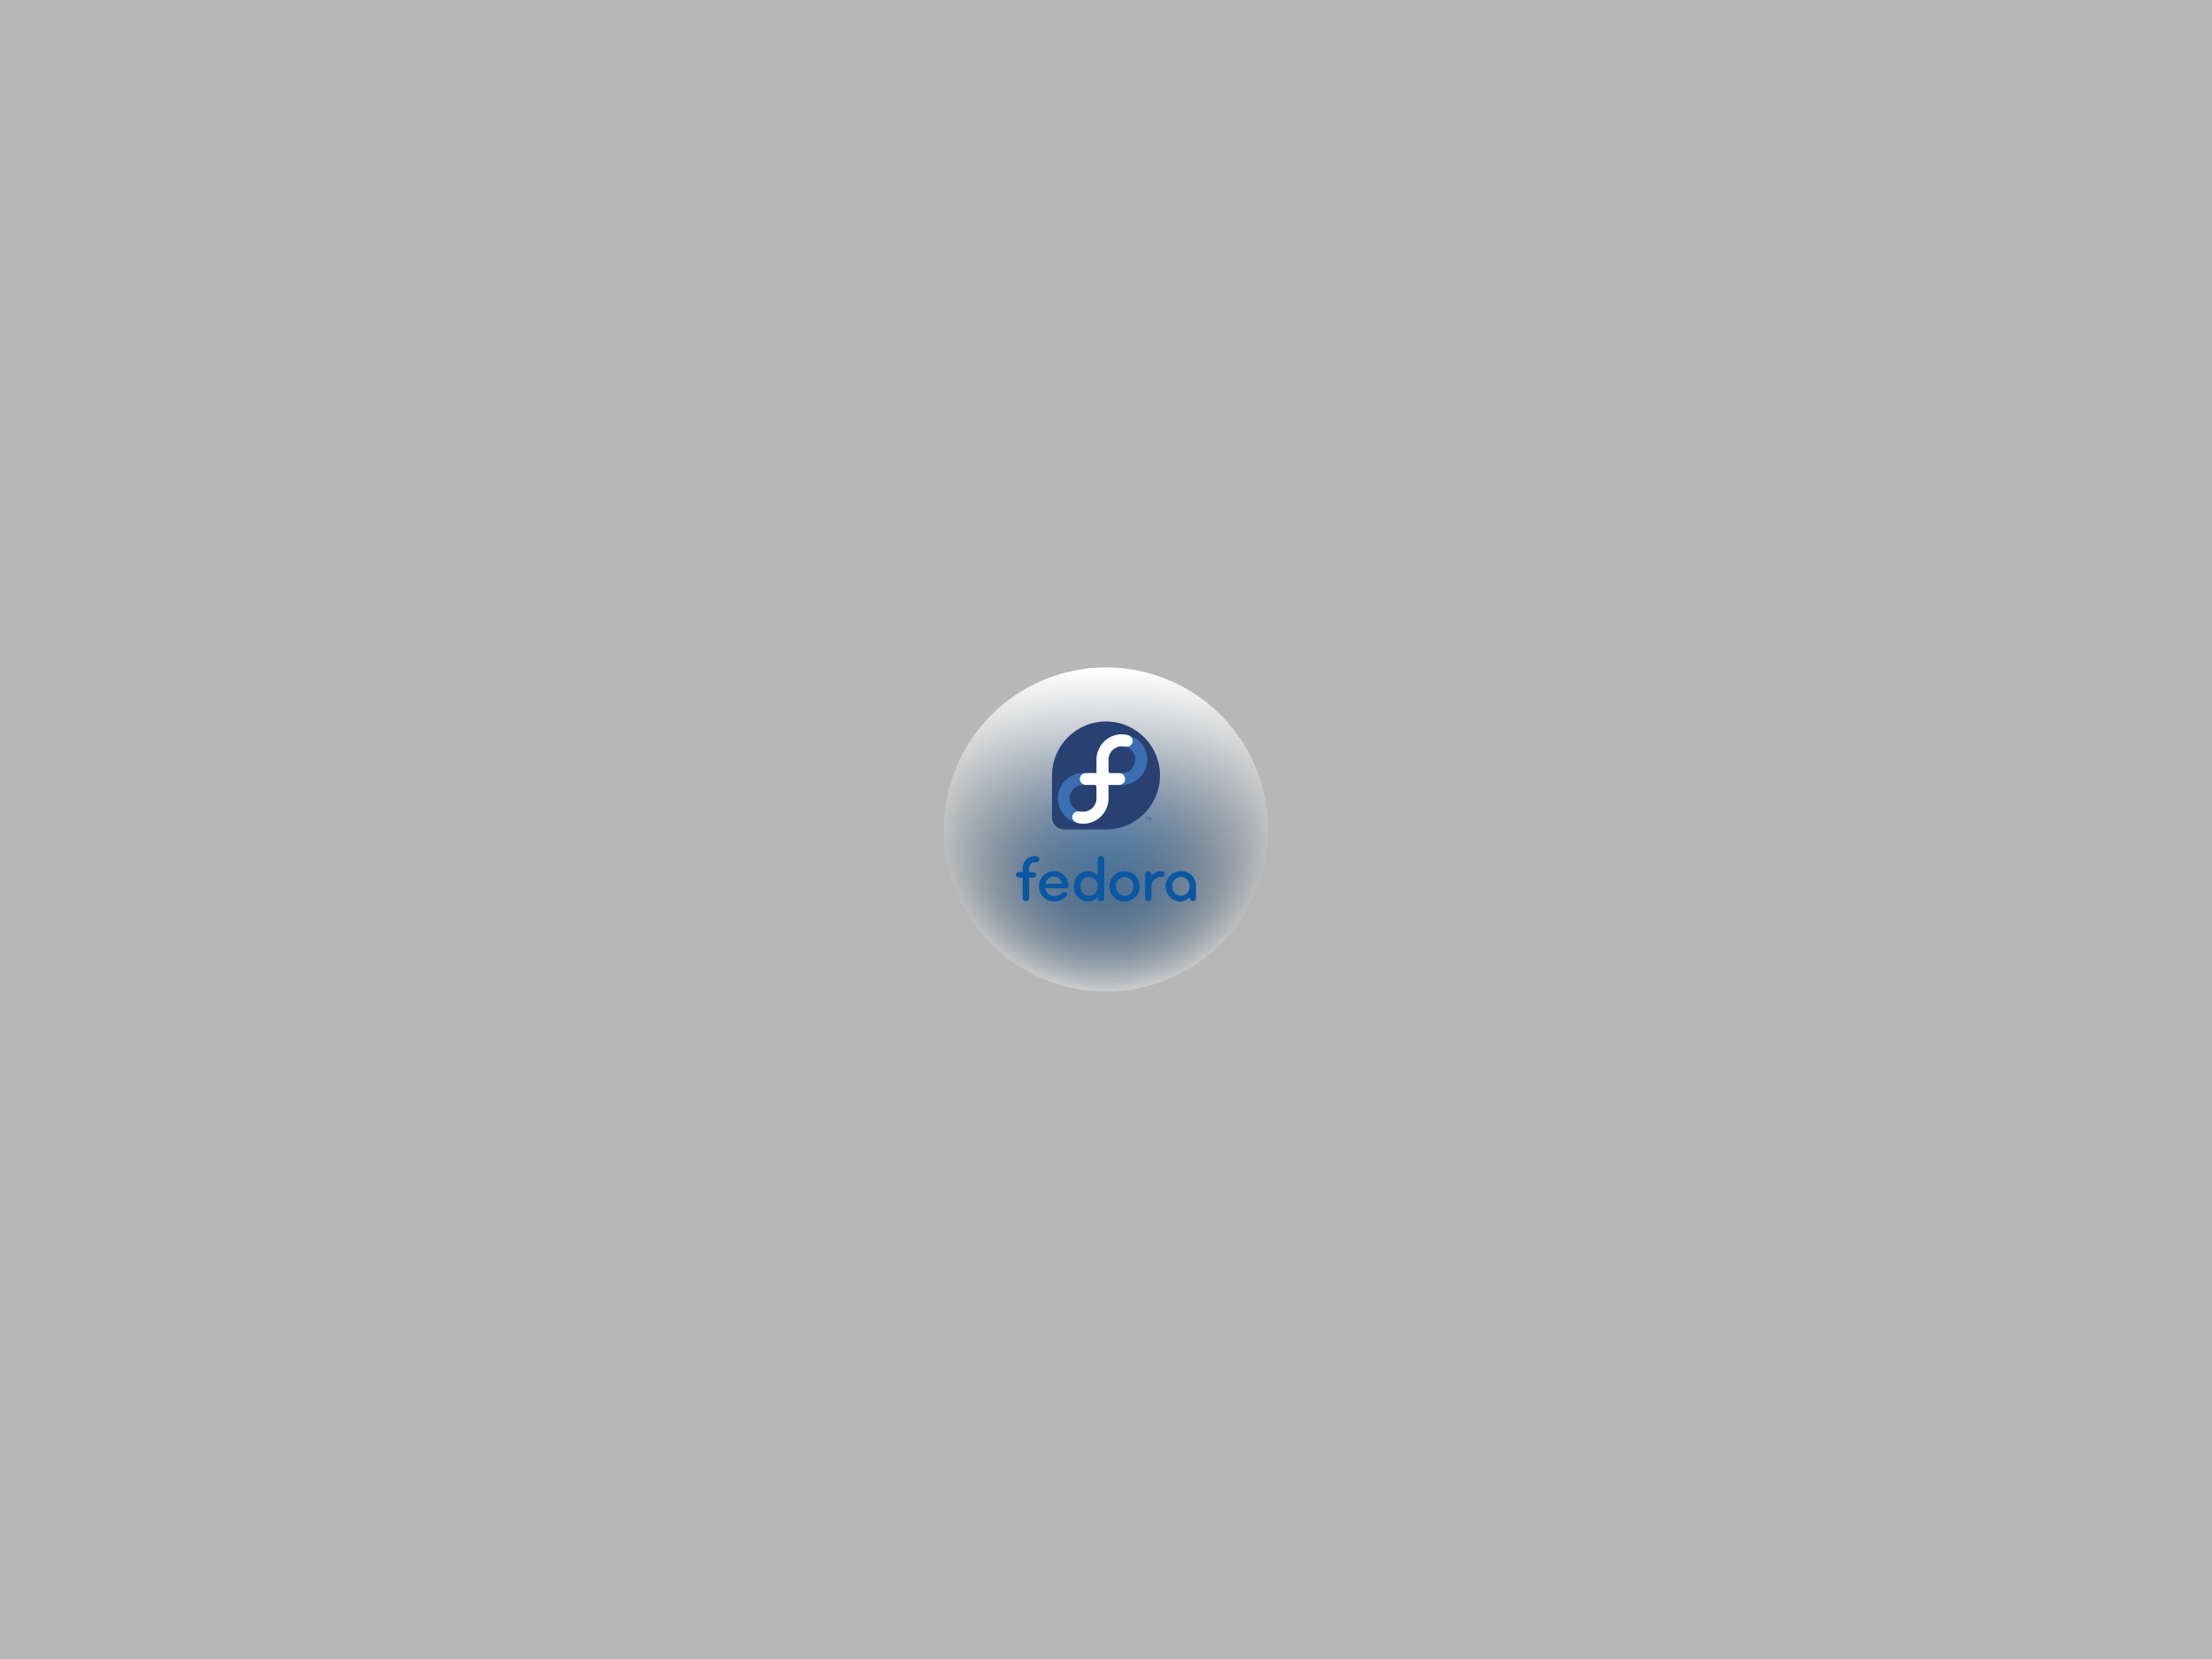
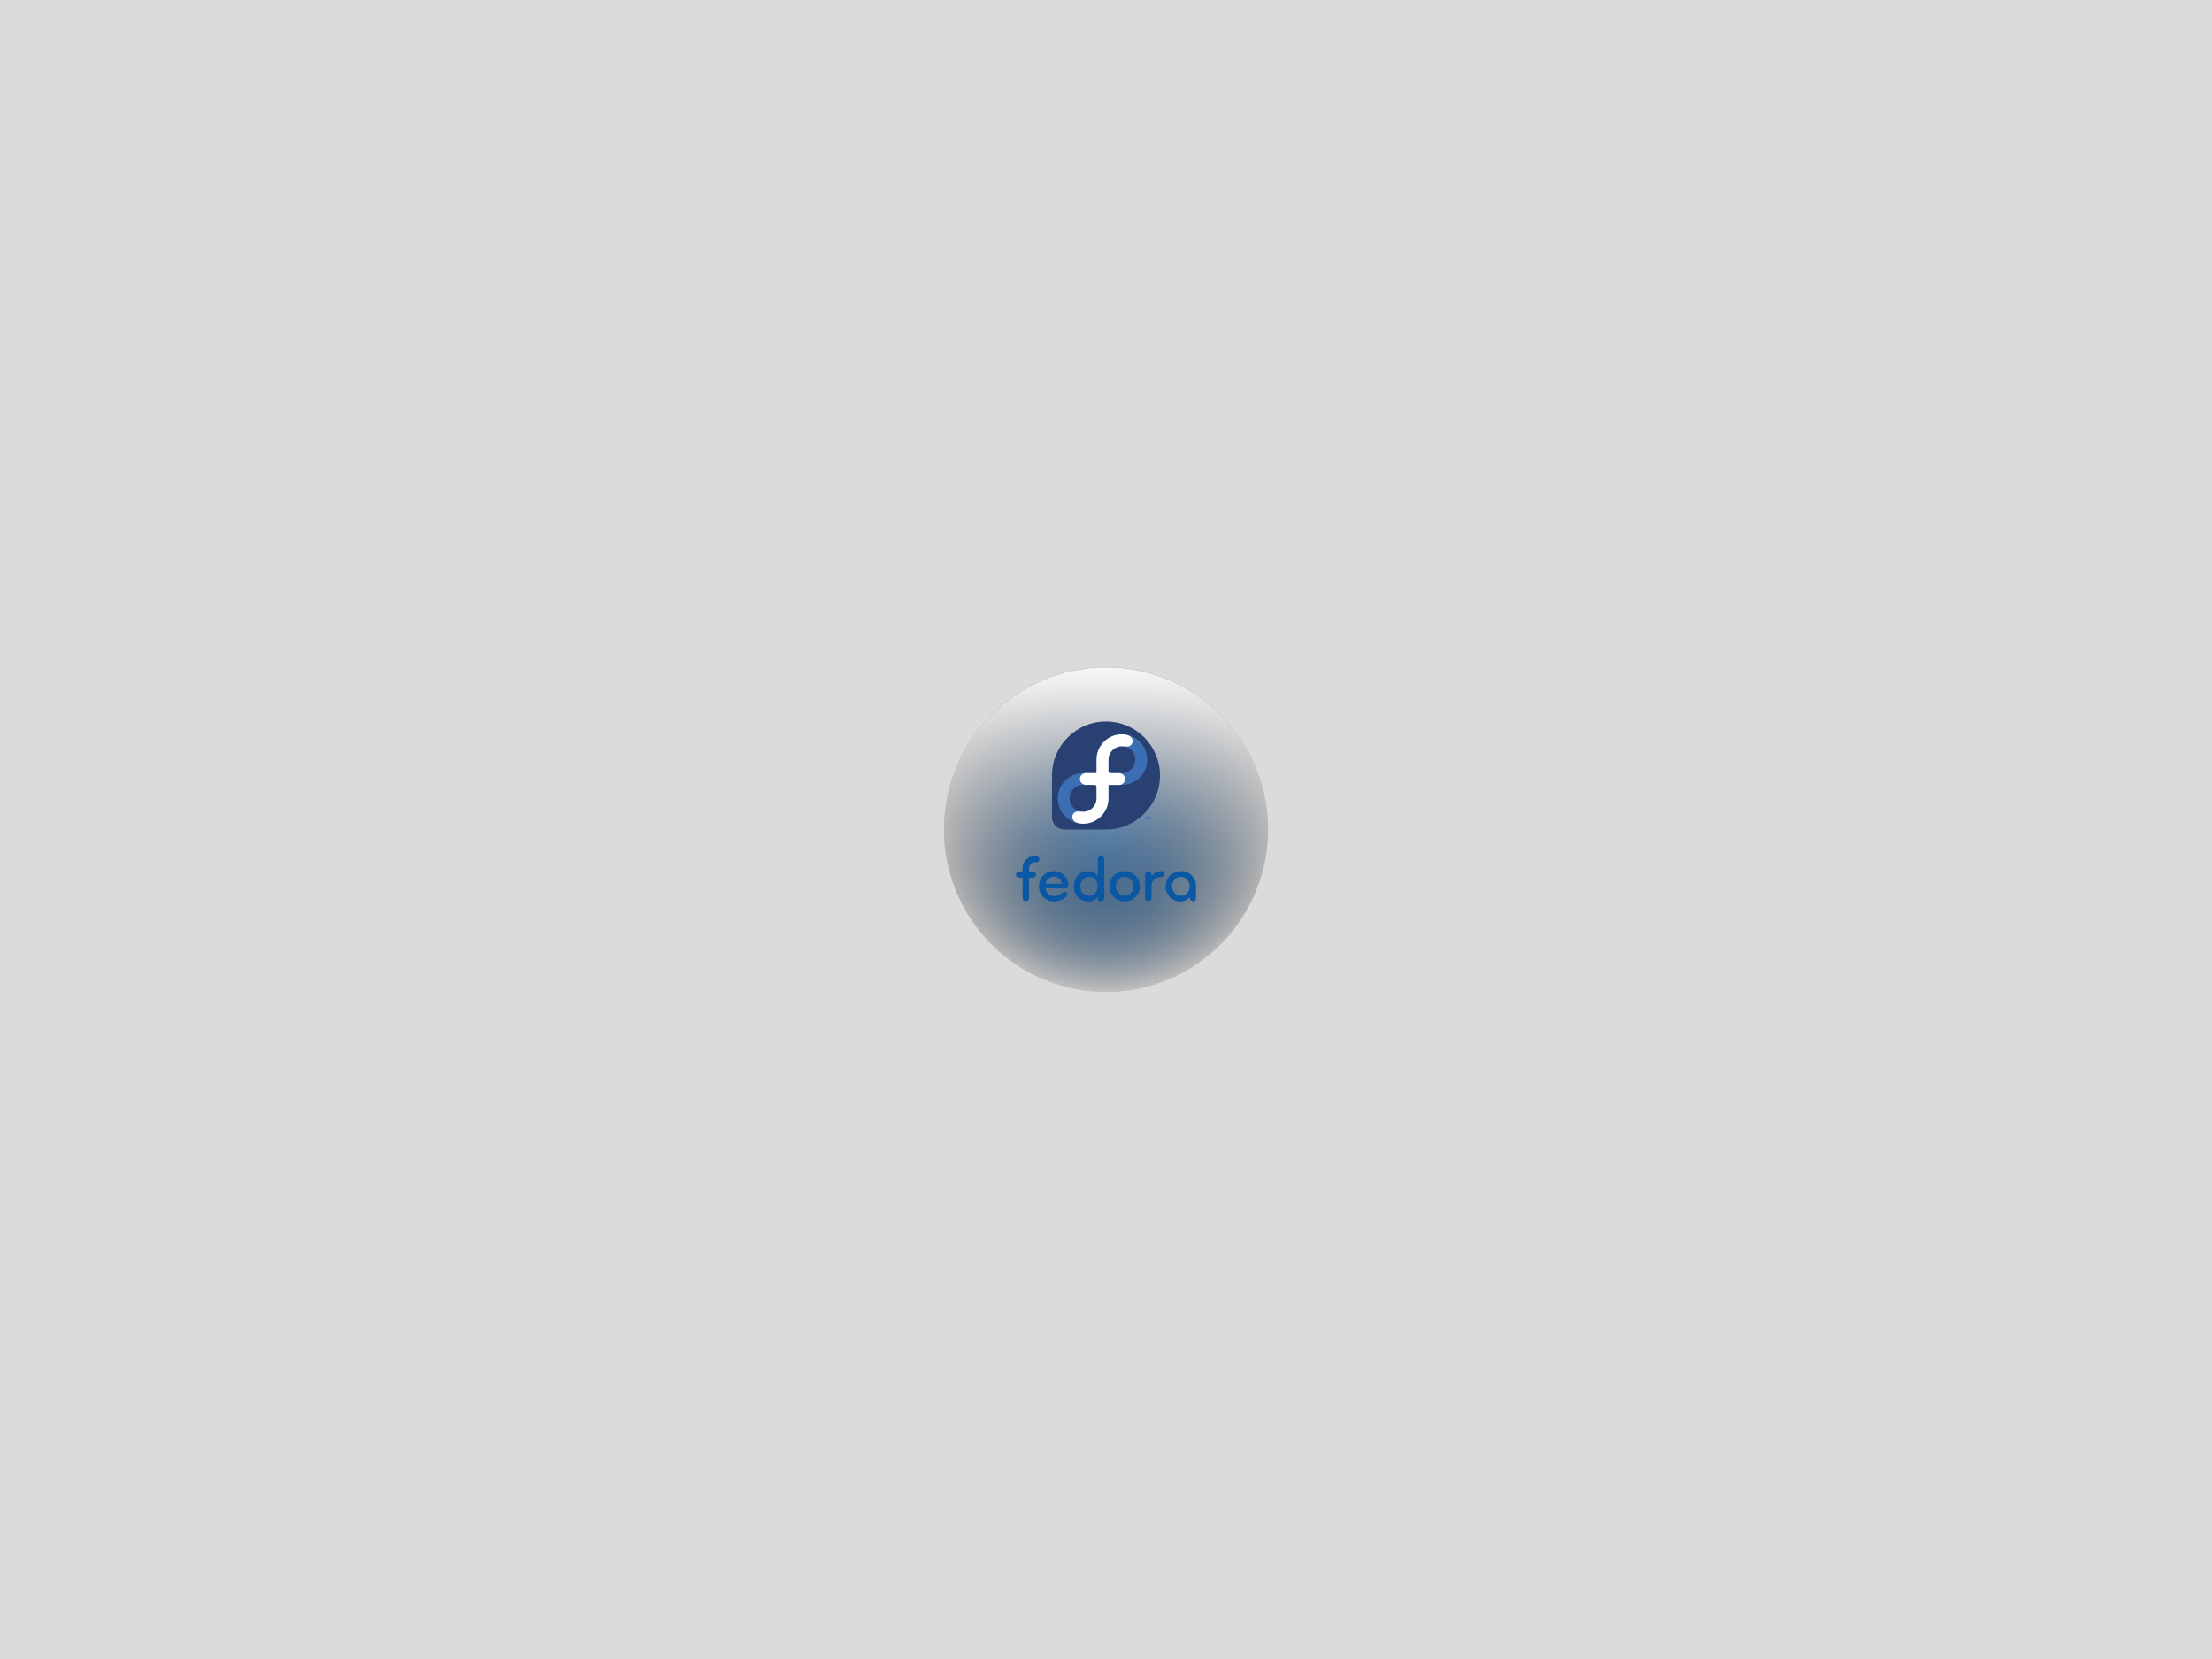
<svg xmlns="http://www.w3.org/2000/svg" xmlns:ns1="http://www.openswatchbook.org/uri/2009/osb" xmlns:xlink="http://www.w3.org/1999/xlink" id="svg3004" version="1.1" width="1024" height="768" xml:space="preserve">
  <defs id="defs3008">
    <linearGradient id="linearGradient4140">
      <stop style="stop-color:#0a58a4;stop-opacity:1;" offset="0" id="stop4142" />
      <stop style="stop-color:#0a58a4;stop-opacity:0;" offset="1" id="stop4144" />
    </linearGradient>
    <linearGradient id="linearGradient4226">
      <stop style="stop-color:#0044aa;stop-opacity:1;" offset="0" id="stop4228" />
      <stop style="stop-color:#0044aa;stop-opacity:0;" offset="1" id="stop4230" />
    </linearGradient>
    <linearGradient id="linearGradient4164">
      <stop style="stop-color:#a80030;stop-opacity:1;" offset="0" id="stop4166" />
      <stop style="stop-color:#a80030;stop-opacity:0;" offset="1" id="stop4168" />
    </linearGradient>
    <linearGradient id="linearGradient5303">
      <stop style="stop-color:#f26711;stop-opacity:1;" offset="0" id="stop5305" />
      <stop style="stop-color:#f26711;stop-opacity:0;" offset="1" id="stop5307" />
    </linearGradient>
    <linearGradient id="linearGradient5267">
      <stop style="stop-color:#666666;stop-opacity:1;" offset="0" id="stop5269" />
      <stop style="stop-color:#666666;stop-opacity:0;" offset="1" id="stop5271" />
    </linearGradient>
    <linearGradient id="linearGradient5251" ns1:paint="solid">
      <stop style="stop-color:#666666;stop-opacity:1;" offset="0" id="stop5253" />
    </linearGradient>
    <linearGradient xlink:href="#linearGradient5267" id="linearGradient5273" x1="-395.365" y1="-212.642" x2="4.763" y2="-212.642" gradientUnits="userSpaceOnUse" />
    <radialGradient xlink:href="#linearGradient5303" id="radialGradient5325" cx="-163.148" cy="-366.263" fx="-163.148" fy="-366.263" r="144.094" gradientTransform="matrix(1,0,0,0.9338842,0,-24.21576)" gradientUnits="userSpaceOnUse" />
    <radialGradient xlink:href="#linearGradient4164" id="radialGradient4170" cx="1447.778" cy="-272.917" fx="1447.778" fy="-272.917" r="223.333" gradientTransform="matrix(1,0,0,0.9751244,0,-6.788974)" gradientUnits="userSpaceOnUse" />
    <radialGradient xlink:href="#linearGradient4164-9" id="radialGradient4170-9" cx="1447.778" cy="-272.917" fx="1447.778" fy="-272.917" r="223.333" gradientTransform="matrix(1,0,0,0.9751244,0,-6.788974)" gradientUnits="userSpaceOnUse" />
    <linearGradient id="linearGradient4164-9">
      <stop style="stop-color:#a80030;stop-opacity:1;" offset="0" id="stop4166-0" />
      <stop style="stop-color:#a80030;stop-opacity:0;" offset="1" id="stop4168-2" />
    </linearGradient>
    <radialGradient r="223.333" fy="-272.917" fx="1447.778" cy="-272.917" cx="1447.778" gradientTransform="matrix(1,0,0,0.9751244,0,-6.788974)" gradientUnits="userSpaceOnUse" id="radialGradient4206" xlink:href="#linearGradient4164-9" />
    <radialGradient xlink:href="#linearGradient4164" id="radialGradient14319" gradientUnits="userSpaceOnUse" gradientTransform="matrix(1,0,0,0.9751244,0,-6.788974)" cx="1447.778" cy="-272.917" fx="1447.778" fy="-272.917" r="223.333" />
    <linearGradient xlink:href="#linearGradient5267" id="linearGradient14321" gradientUnits="userSpaceOnUse" x1="-395.365" y1="-212.642" x2="4.763" y2="-212.642" />
    <linearGradient xlink:href="#linearGradient5267" id="linearGradient14345" gradientUnits="userSpaceOnUse" x1="-395.365" y1="-212.642" x2="4.763" y2="-212.642" />
    <radialGradient xlink:href="#linearGradient4164" id="radialGradient14347" gradientUnits="userSpaceOnUse" gradientTransform="matrix(1,0,0,0.9751244,0,-6.788974)" cx="1447.778" cy="-272.917" fx="1447.778" fy="-272.917" r="223.333" />
    <radialGradient xlink:href="#linearGradient4164" id="radialGradient14931" gradientUnits="userSpaceOnUse" gradientTransform="matrix(1,0,0,0.9751244,0,-6.788974)" cx="1447.778" cy="-272.917" fx="1447.778" fy="-272.917" r="223.333" />
    <linearGradient xlink:href="#linearGradient5267" id="linearGradient14933" gradientUnits="userSpaceOnUse" x1="-395.365" y1="-212.642" x2="4.763" y2="-212.642" />
    <radialGradient xlink:href="#linearGradient4164" id="radialGradient14961" gradientUnits="userSpaceOnUse" gradientTransform="matrix(1,0,0,0.9751244,0,-6.788974)" cx="1447.778" cy="-272.917" fx="1447.778" fy="-272.917" r="223.333" />
    <linearGradient xlink:href="#linearGradient5267" id="linearGradient14963" gradientUnits="userSpaceOnUse" x1="-395.365" y1="-212.642" x2="4.763" y2="-212.642" />
    <linearGradient xlink:href="#linearGradient5267" id="linearGradient14991" gradientUnits="userSpaceOnUse" x1="-395.365" y1="-212.642" x2="4.763" y2="-212.642" />
    <linearGradient xlink:href="#linearGradient5267" id="linearGradient15015" gradientUnits="userSpaceOnUse" x1="-395.365" y1="-212.642" x2="4.763" y2="-212.642" />
    <linearGradient xlink:href="#linearGradient5267" id="linearGradient3725" gradientUnits="userSpaceOnUse" x1="-395.365" y1="-212.642" x2="4.763" y2="-212.642" />
    <radialGradient r="125.556" fy="-292.917" fx="-318.889" cy="-292.917" cx="-318.889" gradientTransform="matrix(1,0,0,1.061947,0,18.14526)" gradientUnits="userSpaceOnUse" id="radialGradient3812" xlink:href="#linearGradient3787-8" />
    <linearGradient id="linearGradient3787-8">
      <stop style="stop-color:#000000;stop-opacity:1;" offset="0" id="stop3789-9" />
      <stop style="stop-color:#000000;stop-opacity:0;" offset="1" id="stop3791-4" />
    </linearGradient>
    <radialGradient r="125.556" fy="-292.917" fx="-318.889" cy="-292.917" cx="-318.889" gradientTransform="matrix(1,0,0,1.061947,0,18.14526)" gradientUnits="userSpaceOnUse" id="radialGradient6789" xlink:href="#linearGradient3787-8" />
    <radialGradient xlink:href="#linearGradient4226" id="radialGradient4232" cx="1447.778" cy="-272.917" fx="1447.778" fy="-272.917" r="223.333" gradientTransform="matrix(1,0,0,0.9751244,0,-6.788974)" gradientUnits="userSpaceOnUse" />
    <linearGradient xlink:href="#linearGradient5267" id="linearGradient3366" gradientUnits="userSpaceOnUse" x1="-395.365" y1="-212.642" x2="4.763" y2="-212.642" />
    <radialGradient xlink:href="#linearGradient3787-8" id="radialGradient3370" gradientUnits="userSpaceOnUse" gradientTransform="matrix(1,0,0,1.061947,0,18.14526)" cx="-318.889" cy="-292.917" fx="-318.889" fy="-292.917" r="125.556" />
    <radialGradient xlink:href="#linearGradient4140" id="radialGradient4146" cx="1447.778" cy="-272.917" fx="1447.778" fy="-272.917" r="223.333" gradientTransform="matrix(1,0,0,0.9751244,0,-6.788974)" gradientUnits="userSpaceOnUse" />
    <radialGradient xlink:href="#linearGradient3787-8" id="radialGradient3093" gradientUnits="userSpaceOnUse" gradientTransform="matrix(1,0,0,1.061947,0,18.14526)" cx="-318.889" cy="-292.917" fx="-318.889" fy="-292.917" r="125.556" />
    <radialGradient xlink:href="#linearGradient4140" id="radialGradient3095" gradientUnits="userSpaceOnUse" gradientTransform="matrix(1,0,0,0.9751244,0,-6.788974)" cx="1447.778" cy="-272.917" fx="1447.778" fy="-272.917" r="223.333" />
    <linearGradient xlink:href="#linearGradient5267" id="linearGradient3097" gradientUnits="userSpaceOnUse" x1="-395.365" y1="-212.642" x2="4.763" y2="-212.642" />
    <radialGradient xlink:href="#linearGradient3787-8" id="radialGradient7088" gradientUnits="userSpaceOnUse" gradientTransform="matrix(1,0,0,1.061947,0,18.14526)" cx="-318.889" cy="-292.917" fx="-318.889" fy="-292.917" r="125.556" />
    <radialGradient xlink:href="#linearGradient4140" id="radialGradient7090" gradientUnits="userSpaceOnUse" gradientTransform="matrix(1,0,0,0.9751244,0,-6.788974)" cx="1447.778" cy="-272.917" fx="1447.778" fy="-272.917" r="223.333" />
    <linearGradient xlink:href="#linearGradient5267" id="linearGradient7092" gradientUnits="userSpaceOnUse" x1="-395.365" y1="-212.642" x2="4.763" y2="-212.642" />
    <radialGradient xlink:href="#linearGradient3787-8" id="radialGradient7156" gradientUnits="userSpaceOnUse" gradientTransform="matrix(1,0,0,1.061947,0,18.14526)" cx="-318.889" cy="-292.917" fx="-318.889" fy="-292.917" r="125.556" />
    <radialGradient xlink:href="#linearGradient4140" id="radialGradient7158" gradientUnits="userSpaceOnUse" gradientTransform="matrix(1,0,0,0.9751244,0,-6.788974)" cx="1447.778" cy="-272.917" fx="1447.778" fy="-272.917" r="223.333" />
    <linearGradient xlink:href="#linearGradient5267" id="linearGradient7160" gradientUnits="userSpaceOnUse" x1="-395.365" y1="-212.642" x2="4.763" y2="-212.642" />
    <radialGradient xlink:href="#linearGradient3787-8-5" id="radialGradient3863" gradientUnits="userSpaceOnUse" gradientTransform="matrix(1,0,0,1.061947,0,18.14526)" cx="-318.889" cy="-292.917" fx="-318.889" fy="-292.917" r="125.556" />
    <linearGradient id="linearGradient3787-8-5">
      <stop style="stop-color:#000000;stop-opacity:1;" offset="0" id="stop3789-9-3" />
      <stop style="stop-color:#000000;stop-opacity:0;" offset="1" id="stop3791-4-6" />
    </linearGradient>
    <radialGradient xlink:href="#linearGradient3882" id="radialGradient3865" gradientUnits="userSpaceOnUse" gradientTransform="matrix(1,0,0,0.9751244,0,-6.788974)" cx="1447.778" cy="-272.917" fx="1447.778" fy="-272.917" r="223.333" />
    <linearGradient id="linearGradient3882">
      <stop style="stop-color:#0a57a4;stop-opacity:1;" offset="0" id="stop3904" />
      <stop style="stop-color:#0a57a4;stop-opacity:0;" offset="1" id="stop3886" />
    </linearGradient>
    <linearGradient xlink:href="#linearGradient5267-9" id="linearGradient3883" gradientUnits="userSpaceOnUse" x1="-395.365" y1="-212.642" x2="4.763" y2="-212.642" />
    <linearGradient id="linearGradient5267-9">
      <stop style="stop-color:#666666;stop-opacity:1;" offset="0" id="stop5269-7" />
      <stop style="stop-color:#666666;stop-opacity:0;" offset="1" id="stop5271-3" />
    </linearGradient>
    <linearGradient xlink:href="#linearGradient5267-9" id="linearGradient3155" gradientUnits="userSpaceOnUse" x1="-395.365" y1="-212.642" x2="4.763" y2="-212.642" />
    <radialGradient xlink:href="#linearGradient3882" id="radialGradient3157" gradientUnits="userSpaceOnUse" gradientTransform="matrix(1,0,0,0.9751244,0,-6.788974)" cx="1447.778" cy="-272.917" fx="1447.778" fy="-272.917" r="223.333" />
    <radialGradient xlink:href="#linearGradient3787-8-5" id="radialGradient3159" gradientUnits="userSpaceOnUse" gradientTransform="matrix(1,0,0,1.061947,0,18.14526)" cx="-318.889" cy="-292.917" fx="-318.889" fy="-292.917" r="125.556" />
    <radialGradient xlink:href="#linearGradient3787-8-4" id="radialGradient3857" gradientUnits="userSpaceOnUse" gradientTransform="matrix(1,0,0,1.061947,0,18.14526)" cx="-318.889" cy="-292.917" fx="-318.889" fy="-292.917" r="125.556" />
    <linearGradient id="linearGradient3787-8-4">
      <stop style="stop-color:#000000;stop-opacity:1;" offset="0" id="stop3789-9-1" />
      <stop style="stop-color:#000000;stop-opacity:0;" offset="1" id="stop3791-4-2" />
    </linearGradient>
    <radialGradient xlink:href="#linearGradient3882-3" id="radialGradient3855" gradientUnits="userSpaceOnUse" gradientTransform="matrix(1,0,0,0.9751244,0,-6.788974)" cx="1447.778" cy="-272.917" fx="1447.778" fy="-272.917" r="223.333" />
    <linearGradient id="linearGradient3882-3">
      <stop style="stop-color:#0a57a4;stop-opacity:1;" offset="0" id="stop3904-8" />
      <stop style="stop-color:#0a57a4;stop-opacity:0;" offset="1" id="stop3886-3" />
    </linearGradient>
    <linearGradient xlink:href="#linearGradient5267-92" id="linearGradient3853" gradientUnits="userSpaceOnUse" x1="-395.365" y1="-212.642" x2="4.763" y2="-212.642" />
    <linearGradient id="linearGradient5267-92">
-       <stop style="stop-color:#ffffff;stop-opacity:1;" offset="0" id="stop5269-8" />
+       <stop style="stop-color:#f7f7f7;stop-opacity:1;" offset="0" id="stop5269-8" />
      <stop style="stop-color:#666666;stop-opacity:0;" offset="1" id="stop5271-0" />
    </linearGradient>
    <linearGradient xlink:href="#linearGradient5267-92" id="linearGradient3859" gradientUnits="userSpaceOnUse" x1="-395.365" y1="-212.642" x2="4.763" y2="-212.642" />
    <radialGradient xlink:href="#linearGradient3882-3" id="radialGradient3861" gradientUnits="userSpaceOnUse" gradientTransform="matrix(1,0,0,0.9751244,0,-6.788974)" cx="1447.778" cy="-272.917" fx="1447.778" fy="-272.917" r="223.333" />
    <radialGradient xlink:href="#linearGradient3787-8-4" id="radialGradient3864" gradientUnits="userSpaceOnUse" gradientTransform="matrix(1,0,0,1.061947,0,18.14526)" cx="-318.889" cy="-292.917" fx="-318.889" fy="-292.917" r="125.556" />
+     <linearGradient xlink:href="#linearGradient5267-92" id="linearGradient3862" gradientUnits="userSpaceOnUse" x1="-395.365" y1="-212.642" x2="4.763" y2="-212.642" />
+     <radialGradient xlink:href="#linearGradient3882-3" id="radialGradient3866" gradientUnits="userSpaceOnUse" gradientTransform="matrix(1,0,0,0.9751244,0,-6.788974)" cx="1447.778" cy="-272.917" fx="1447.778" fy="-272.917" r="223.333" />
+     <radialGradient xlink:href="#linearGradient3787-8-4" id="radialGradient3868" gradientUnits="userSpaceOnUse" gradientTransform="matrix(1,0,0,1.061947,0,18.14526)" cx="-318.889" cy="-292.917" fx="-318.889" fy="-292.917" r="125.556" />
  </defs>
  <g id="g3012" transform="matrix(1.25,0,0,-1.25,0,768)">
-     <rect style="fill:#b7b7b7;fill-opacity:1;stroke:none" id="rect3036" width="819.2" height="614.4" x="0" y="-614.4" transform="scale(1,-1)" />
-     <g id="g3866" transform="matrix(0.5555554,0,0,0.5555554,-17.06659,67.20004)">
-       <path transform="matrix(1.08777,0,0,-1.008,913.295,91.62002)" d="m -34.286,-337.679 c 0,59.173 -44.452,107.143 -99.286,107.143 -54.834,0 -99.286,-47.969 -99.286,-107.143 0,-59.173 44.452,-107.143 99.286,-107.143 54.834,0 99.286,47.969 99.286,107.143 z" id="path3219" style="fill:#cdcdcd;fill-opacity:1;fill-rule:nonzero;stroke:none" />
-       <path transform="matrix(0,0.860177,0.81,0,1005.263,706.3009)" d="m -193.333,-292.917 c 0,73.638 -56.213,133.333 -125.556,133.333 -69.342,0 -125.556,-59.695 -125.556,-133.333 0,-73.638 56.213,-133.333 125.556,-133.333 69.342,0 125.556,59.695 125.556,133.333 z" id="path5277-0" style="opacity:0.75;fill:url(#radialGradient3864);fill-opacity:1;fill-rule:evenodd;stroke:none" />
-       <path transform="matrix(0.4835821,0,0,-0.4959184,67.88056,296.6556)" d="m 1671.111,-272.917 c 0,120.275 -99.99,217.778 -223.333,217.778 -123.344,0 -223.333,-97.502 -223.333,-217.778 0,-120.275 99.99,-217.778 223.333,-217.778 123.344,0 223.333,97.502 223.333,217.778 z" id="path4162" style="fill:url(#radialGradient3861);fill-opacity:1;fill-rule:nonzero;stroke:none" />
-       <path transform="matrix(0,-0.5398262,-0.5813513,0,644.3803,326.5714)" d="m 4.763,-212.642 c 0,102.6 -89.572,185.774 -200.064,185.774 -110.493,0 -200.064,-83.174 -200.064,-185.774 0,-102.6 89.572,-185.774 200.064,-185.774 110.493,0 200.064,83.174 200.064,185.774 z" id="path3806" style="fill:url(#linearGradient3859);fill-opacity:1;fill-rule:evenodd;stroke:none" />
-       <g transform="translate(660.0004,324)" id="g7132">
+     <rect style="fill:#dbdbdb;fill-opacity:1;stroke:none" id="rect3036" width="819.2" height="614.4" x="0" y="-614.4" transform="scale(1,-1)" />
+     <g id="g3870">
+       <path transform="matrix(0.6043164,0,0,-0.5599999,490.3194,118.1)" d="m -34.286,-337.679 a 99.286,107.143 0 1 1 -198.571,0 99.286,107.143 0 1 1 198.571,0 z" id="path3219" style="fill:#bfbfbf;fill-opacity:1;fill-rule:nonzero;stroke:none" />
+       <path transform="matrix(0,0.477876,0.4499999,0,541.4125,459.5893)" d="m -193.333,-292.917 a 125.556,133.333 0 1 1 -251.111,0 125.556,133.333 0 1 1 251.111,0 z" id="path5277-0" style="opacity:0.75;fill:url(#radialGradient3868);fill-opacity:1;fill-rule:evenodd;stroke:none" />
+       <path transform="matrix(0.2686567,0,0,-0.2755102,20.64482,232.0087)" d="m 1671.111,-272.917 a 223.333,217.778 0 1 1 -446.667,0 223.333,217.778 0 1 1 446.667,0 z" id="path4162" style="fill:url(#radialGradient3866);fill-opacity:1;fill-rule:nonzero;stroke:none" />
+       <path transform="matrix(0,-0.2999034,-0.3229729,0,340.9224,248.6286)" d="m 4.763,-212.642 a 200.064,185.774 0 1 1 -400.129,0 200.064,185.774 0 1 1 400.129,0 z" id="path3806" style="fill:url(#linearGradient3862);fill-opacity:1;fill-rule:evenodd;stroke:none" />
+       <g transform="matrix(0.5555554,0,0,0.5555554,349.6,247.2)" id="g7132">
        <path style="fill:#0a57a4;fill-opacity:1;fill-rule:nonzero;stroke:none" d="m 104.649,90.364 c -1.193,0 -2.168,-0.926 -2.168,-2.119 l 0,-11.406 c -1.105,2.033 -3.484,3.41 -6.313,3.41 -5.746,0 -9.581,-4.347 -9.581,-10.138 0,-5.79 3.968,-10.111 9.581,-10.111 2.504,0 4.67,1.035 5.97,2.832 l 0.481,-1.22 c 0.298,-0.838 1.114,-1.429 2.053,-1.429 1.188,-1e-5 2.142,0.949 2.142,2.142 l 0,0.027 0,25.894 c 0,1.193 -0.971,2.119 -2.164,2.119 z m -44.116,-0.049 c -4.476,0 -8.112,-3.631 -8.112,-8.107 l 0,-2.533 -2.649,0 c -0.972,0 -1.772,-0.804 -1.772,-1.776 0,-0.973 0.8,-1.959 1.772,-1.959 l 2.649,0 0,-13.588 c 0,-1.193 0.975,-2.168 2.168,-2.168 1.194,0 2.164,0.975 2.164,2.168 l 0,13.588 2.925,0 c 0.972,0 1.776,0.986 1.776,1.959 0,0.972 -0.804,1.776 -1.776,1.776 l -2.925,0 0,2.533 c 0,2.087 1.693,4.056 3.78,4.056 0.188,0 0.389,5.3e-4 0.574,-0.027 1.184,-0.175 2.291,0.361 2.466,1.545 0.175,1.183 -0.66,2.269 -1.843,2.444 -0.395,0.058 -0.798,0.089 -1.198,0.089 z m 12.715,-10.066 c -5.613,0 -9.973,-4.524 -9.973,-10.138 0,-5.614 4.498,-10.111 10.111,-10.111 3.094,0 6.229,1.328 8.085,3.317 0.398,0.398 0.623,0.921 0.623,1.407 0,0.353 -0.126,0.701 -0.347,1.011 -0.353,0.442 -0.894,0.717 -1.425,0.717 -0.398,0 -0.754,-0.082 -1.064,-0.392 -1.547,-1.502 -3.48,-2.444 -5.734,-2.444 -3.182,0 -5.562,2.222 -5.783,5.182 13.658,0 13.642,0 13.642,0 0.84,0 1.611,0.567 1.611,1.407 0,5.702 -4.177,10.044 -9.746,10.044 z m 47.18,0 C 114.814,80.249 110.29,75.724 110.29,70.111 110.29,64.497 114.814,60 120.428,60 c 5.614,0 10.111,4.497 10.111,10.111 0,5.613 -4.497,10.138 -10.111,10.138 z m 24.718,0 c -2.965,0 -4.924,-0.884 -6.656,-3.085 l -0.165,1.037 c -0.134,1.069 -1.038,1.888 -2.142,1.888 -1.198,0 -2.164,-0.97 -2.164,-2.168 l 0,-0.022 0,-15.547 c 0,-1.193 0.97,-2.168 2.164,-2.168 1.194,0 2.168,0.975 2.168,2.168 l 0,8.339 c 0,3.801 3.302,5.712 6.794,5.712 1.061,0 1.91,0.876 1.91,1.937 0,1.061 -0.849,1.91 -1.91,1.91 z m 12.738,0 c -5.614,0 -10.155,-4.524 -10.155,-10.138 0,-5.614 4.415,-10.111 9.764,-10.111 2.669,0 5.059,1.374 6.131,2.809 l 0.53,-1.336 c 0.283,-0.752 1.014,-1.291 1.865,-1.291 1.097,-1e-5 1.98,0.885 1.981,1.981 l 0,5.182 0,2.765 c 0.044,5.436 -3.839,10.138 -10.115,10.138 z M 73.248,76.611 c 2.917,0 5.038,-2.077 5.436,-4.773 l -10.872,0 c 0.442,2.828 2.475,4.773 5.436,4.773 z m 23.45,-0.209 c 3.536,0 5.783,-2.711 5.783,-6.291 0,-3.58 -2.247,-6.264 -5.783,-6.264 -3.536,0 -5.779,2.817 -5.779,6.264 0,3.447 2.243,6.291 5.779,6.291 z m 23.73,0 c 3.536,0 5.828,-2.844 5.828,-6.291 0,-3.447 -2.292,-6.264 -5.828,-6.264 -3.536,0 -5.85,2.817 -5.85,6.264 0,3.447 2.314,6.291 5.85,6.291 z m 37.456,0 c 3.536,0 5.828,-2.844 5.828,-6.291 0,-3.447 -2.292,-6.264 -5.828,-6.264 -3.536,0 -5.828,2.817 -5.828,6.264 0,3.447 2.292,6.291 5.828,6.291 z" id="path3562" />
        <g id="g3339" transform="matrix(0.3380263,0,0,0.3380303,-469.542,-107.8808)">
          <path style="fill:#294172" id="voice" d="m 1815.072,745.138 c 0,58.82 -47.683,106.504 -106.502,106.504 -58.793,0 -106.457,-47.644 -106.499,-106.429 l 0,-82.417 c 0.032,-13.347 10.857,-24.153 24.213,-24.153 l 82.329,0 c 58.8,0.023 106.459,47.69 106.459,106.494" />
          <path style="fill:none;stroke:#3c6eb4;stroke-width:23.368" id="in" d="m 1663.473,738.265 c 0,0 38.276,0 38.276,0 0,0 0,-38.276 0,-38.276 0,-21.128 -17.148,-38.276 -38.276,-38.276 -21.128,0 -38.276,17.148 -38.276,38.276 0,21.128 17.148,38.276 38.276,38.276 z" />
          <use xlink:href="#in" id="finity" transform="matrix(-1,0,0,-1,3403.312,1476.455)" x="0" y="0" width="744.094" height="1052.362" />
          <path style="fill:#ffffff" id="free" d="m 1713.457,749.919 0,-49.877 c 0,-27.603 -22.38,-49.984 -49.984,-49.984 -4.188,0 -7.165,0.473 -11.042,1.486 -5.653,1.479 -10.272,6.114 -10.274,11.505 0,6.516 4.73,11.256 11.8,11.256 3.365,0 4.586,-0.646 9.516,-0.646 14.553,0 26.358,11.788 26.384,26.341 l 0,22.925 c 0,2.054 -1.669,3.719 -3.727,3.719 l -17.332,0.003 c -6.458,0 -11.675,5.151 -11.675,11.626 0,6.516 5.271,11.645 11.799,11.645" />
          <use xlink:href="#free" id="dom" transform="matrix(-1,0,0,-1,3403.312,1476.455)" x="0" y="0" width="744.094" height="1052.362" />
          <path style="fill:#3c6eb4" id="TM" d="m 1796.695,657.075 c 0,0 0,4.425 0,4.425 l -2.023,-4.638 c 0,0 -1.969,4.638 -1.969,4.638 l 3e-4,-4.425 -1.135,0 0,6.988 1.19,0 c 0,0 1.947,-4.464 1.947,-4.464 l 1.918,4.464 1.204,0 0,-6.988 -1.133,0 z m -8.266,5.817 0,-5.817 -1.186,0 0,5.817 -1.988,0 0,1.17 5.16,0 0,-1.17" />
        </g>
      </g>
    </g>
  </g>
</svg>
